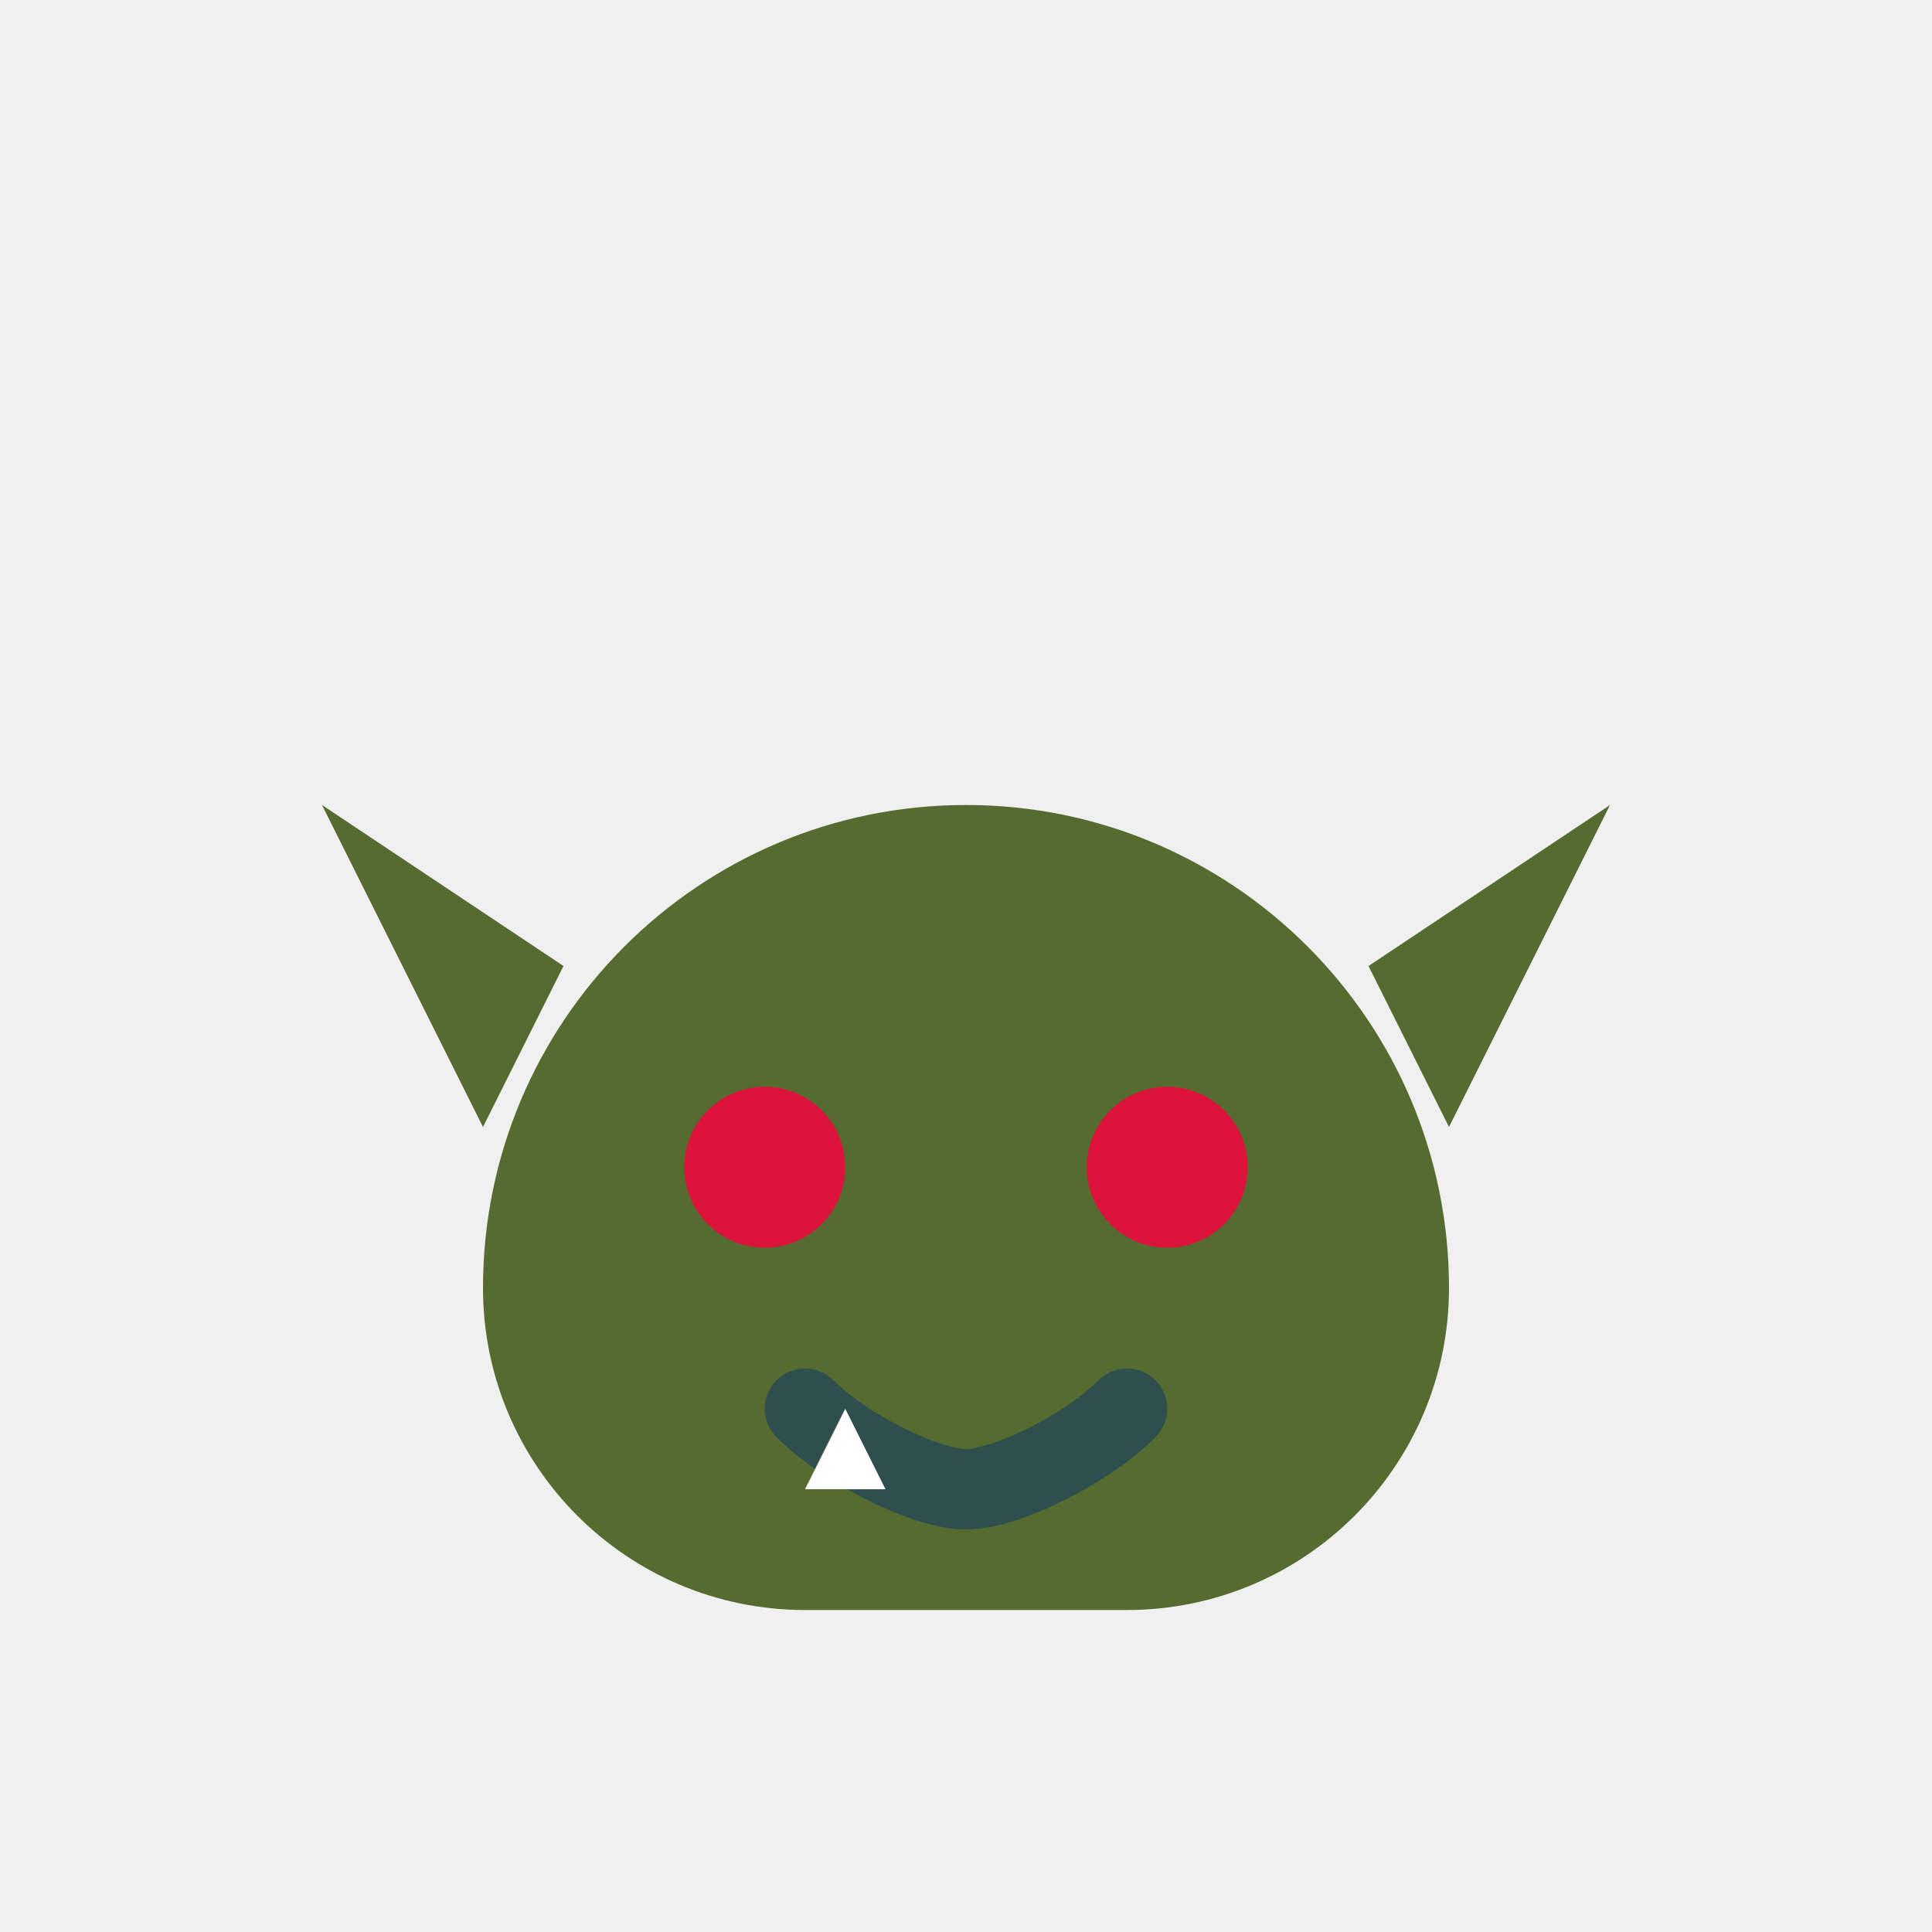
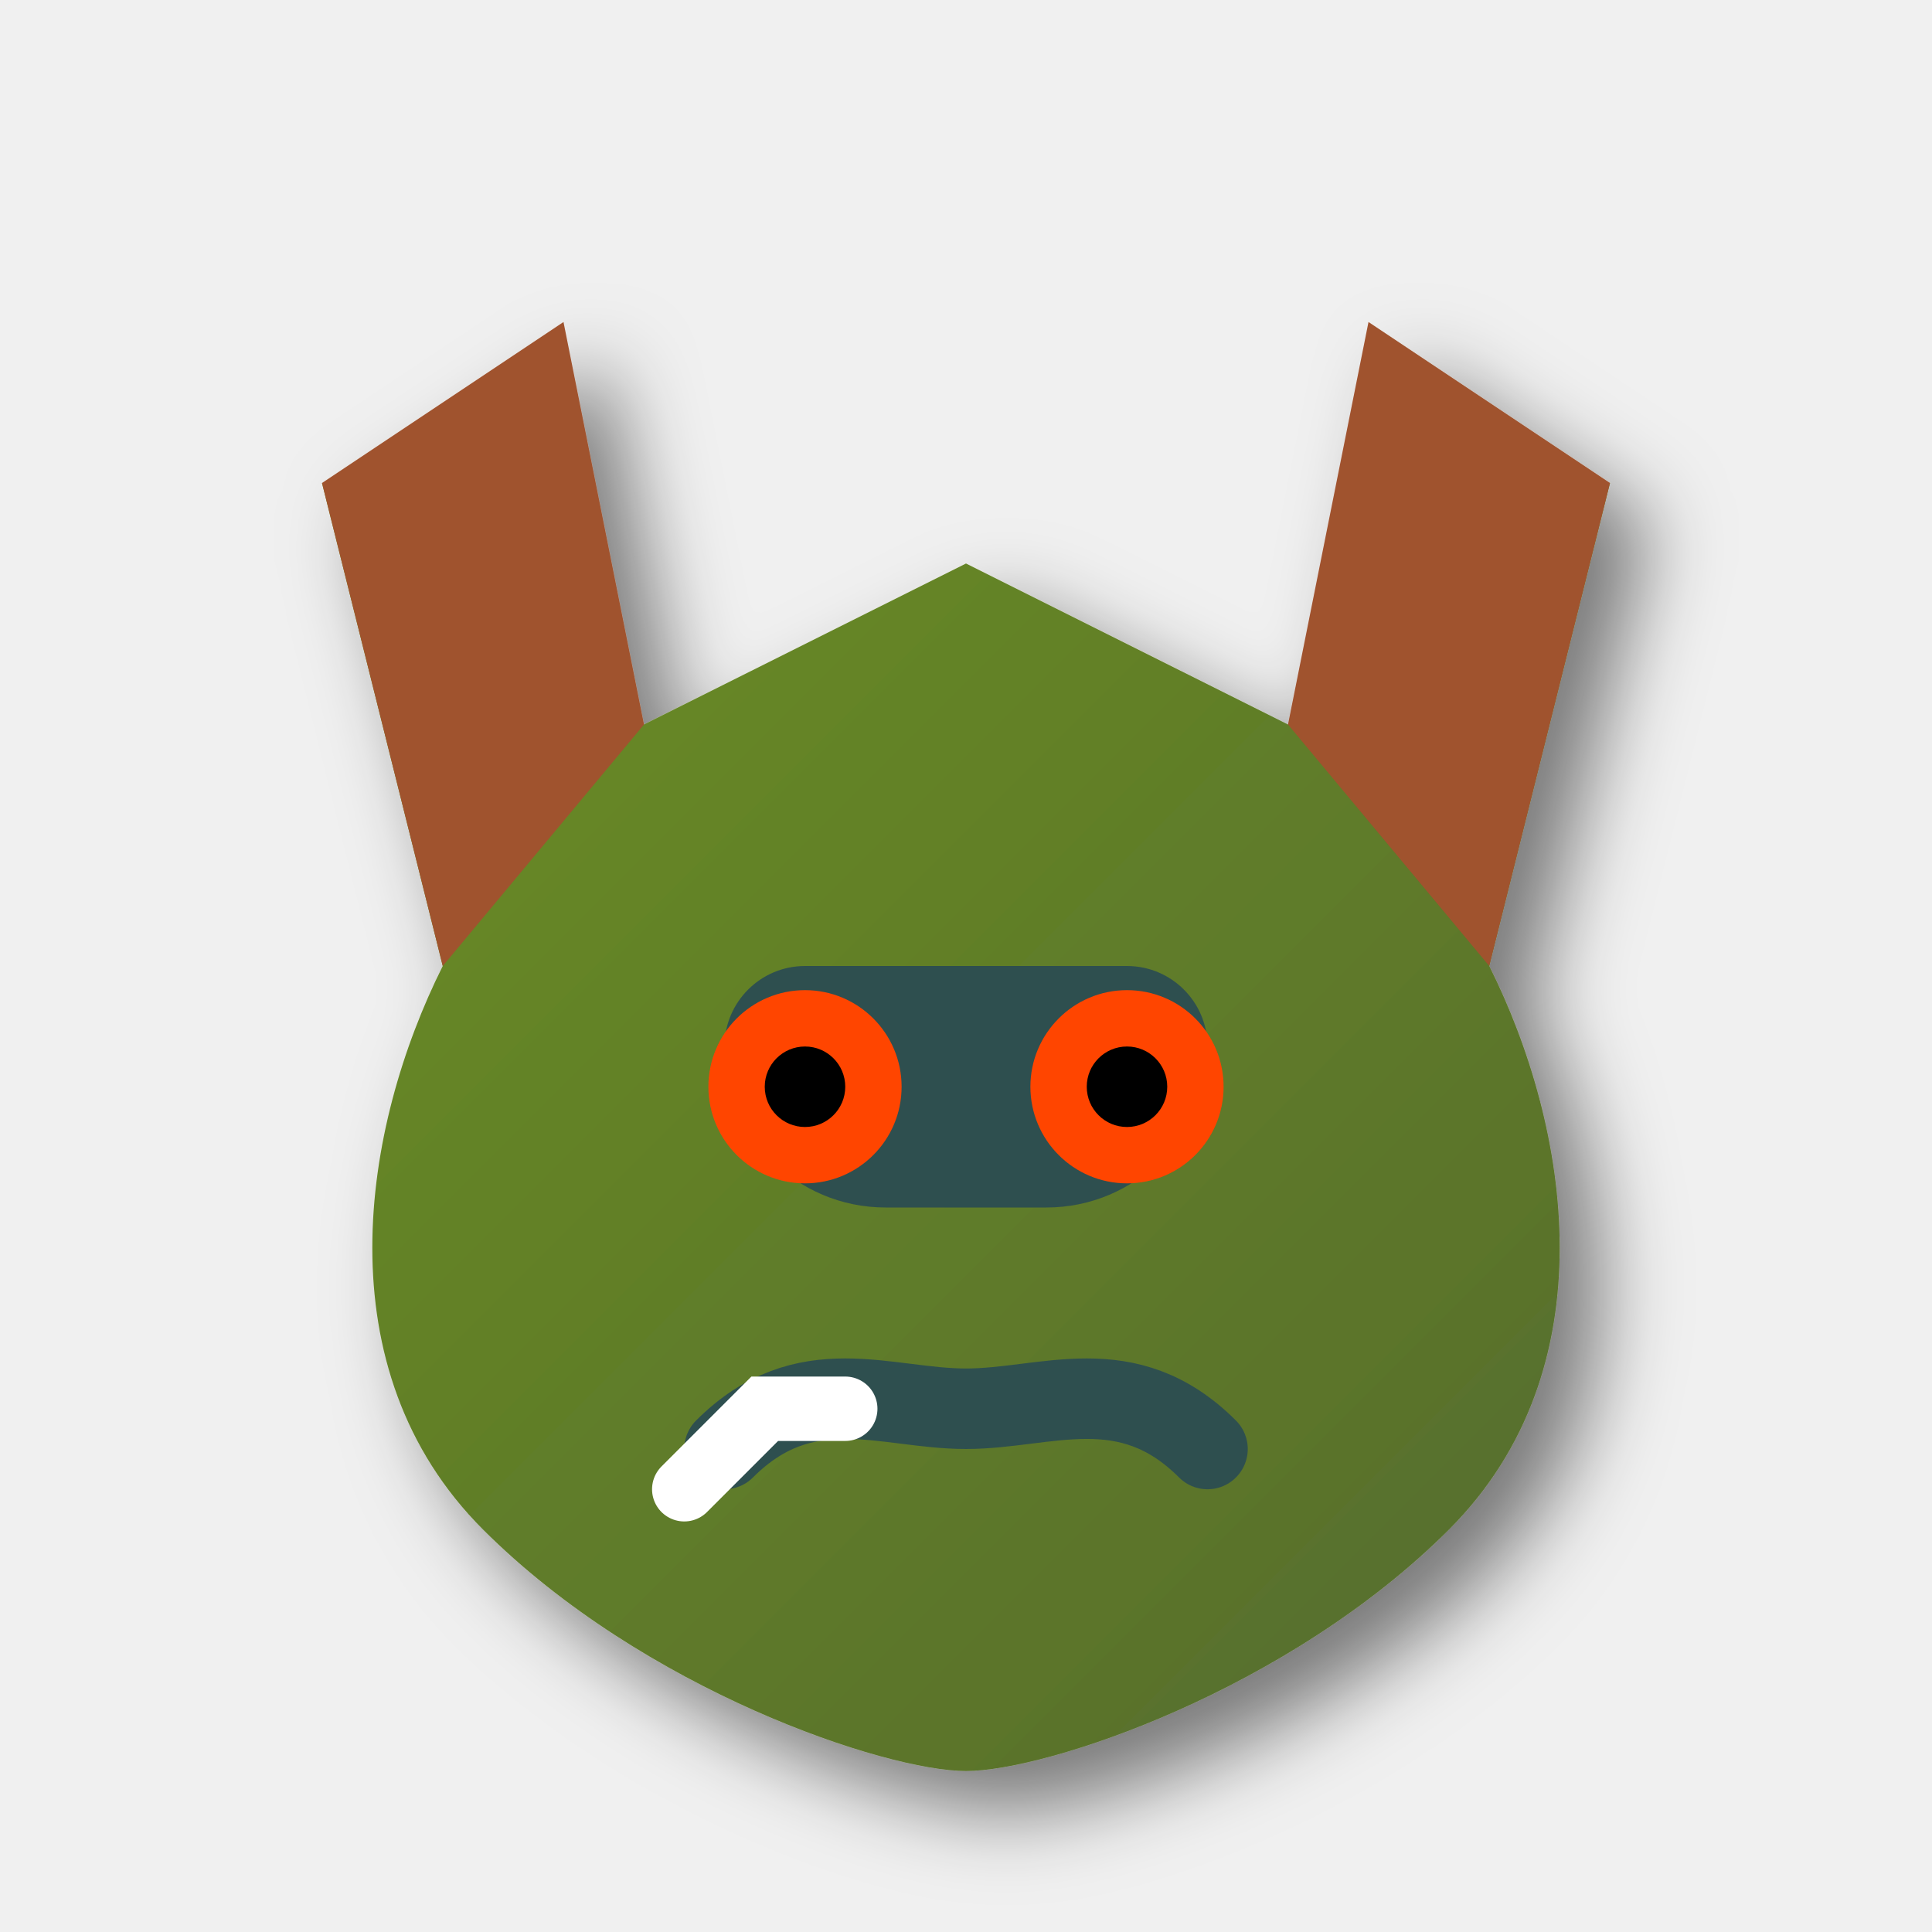
<svg xmlns="http://www.w3.org/2000/svg" viewBox="0 0 24 24" fill="none">
-   <path d="M12 10C15.314 10 18 12.686 18 16C18 18.209 16.209 20 14 20H10C7.791 20 6 18.209 6 16C6 12.686 8.686 10 12 10Z" fill="#556B2F" />
-   <path d="M6 14L4 10L7 12" fill="#556B2F" />
-   <path d="M18 14L20 10L17 12" fill="#556B2F" />
-   <circle cx="9.5" cy="14.5" r="1" fill="#DC143C" />
-   <circle cx="14.5" cy="14.5" r="1" fill="#DC143C" />
-   <path d="M10 17.5C10.5 18 11.5 18.5 12 18.5C12.5 18.5 13.5 18 14 17.5" stroke="#2F4F4F" stroke-width="1" stroke-linecap="round" />
-   <path d="M10.5 17.5L10 18.5L11 18.5" fill="white" />
+   <defs>
+     <linearGradient id="goblinSkin" x1="0" y1="0" x2="1" y2="1">
+       <stop offset="0%" stop-color="#6B8E23" />
+       <stop offset="100%" stop-color="#556B2F" />
+     </linearGradient>
+     <filter id="shadow">
+       <feDropShadow dx="0.5" dy="0.5" stdDeviation="0.5" flood-color="#000000" flood-opacity="0.5" />
+     </filter>
+   </defs>
+   <g filter="url(#shadow)">
+     <path d="M18.5 12C19.5 14 20 17 18 19C16 21 13 22 12 22C11 22 8 21 6 19C4 17 4.5 14 5.5 12L4 6L8 9L12 7L16 9L20 6L18.5 12Z" fill="url(#goblinSkin)" />
+     <path d="M8 9L7 4L4 6L5.5 12" fill="#A0522D" />
+     <path d="M16 9L17 4L20 6L18.5 12" fill="#A0522D" />
+     <path d="M9 13C9 12.448 9.448 12 10 12H14C14.552 12 15 12.448 15 13C15 14.105 14.105 15 13 15H11C9.895 15 9 14.105 9 13Z" fill="#2F4F4F" />
+     <circle cx="10" cy="13.5" r="1.2" fill="#FF4500" />
+     <circle cx="14" cy="13.5" r="1.2" fill="#FF4500" />
+     <circle cx="10" cy="13.5" r="0.5" fill="black" />
+     <circle cx="14" cy="13.5" r="0.5" fill="black" />
+     <path d="M9 18C10 17 11 17.5 12 17.5C13 17.5 14 17 15 18" stroke="#2F4F4F" stroke-width="1" stroke-linecap="round" />
+     <path d="M8.5 18.5L9.5 17.5H10.5" stroke="white" stroke-width="0.8" stroke-linecap="round" />
+   </g>
</svg>
